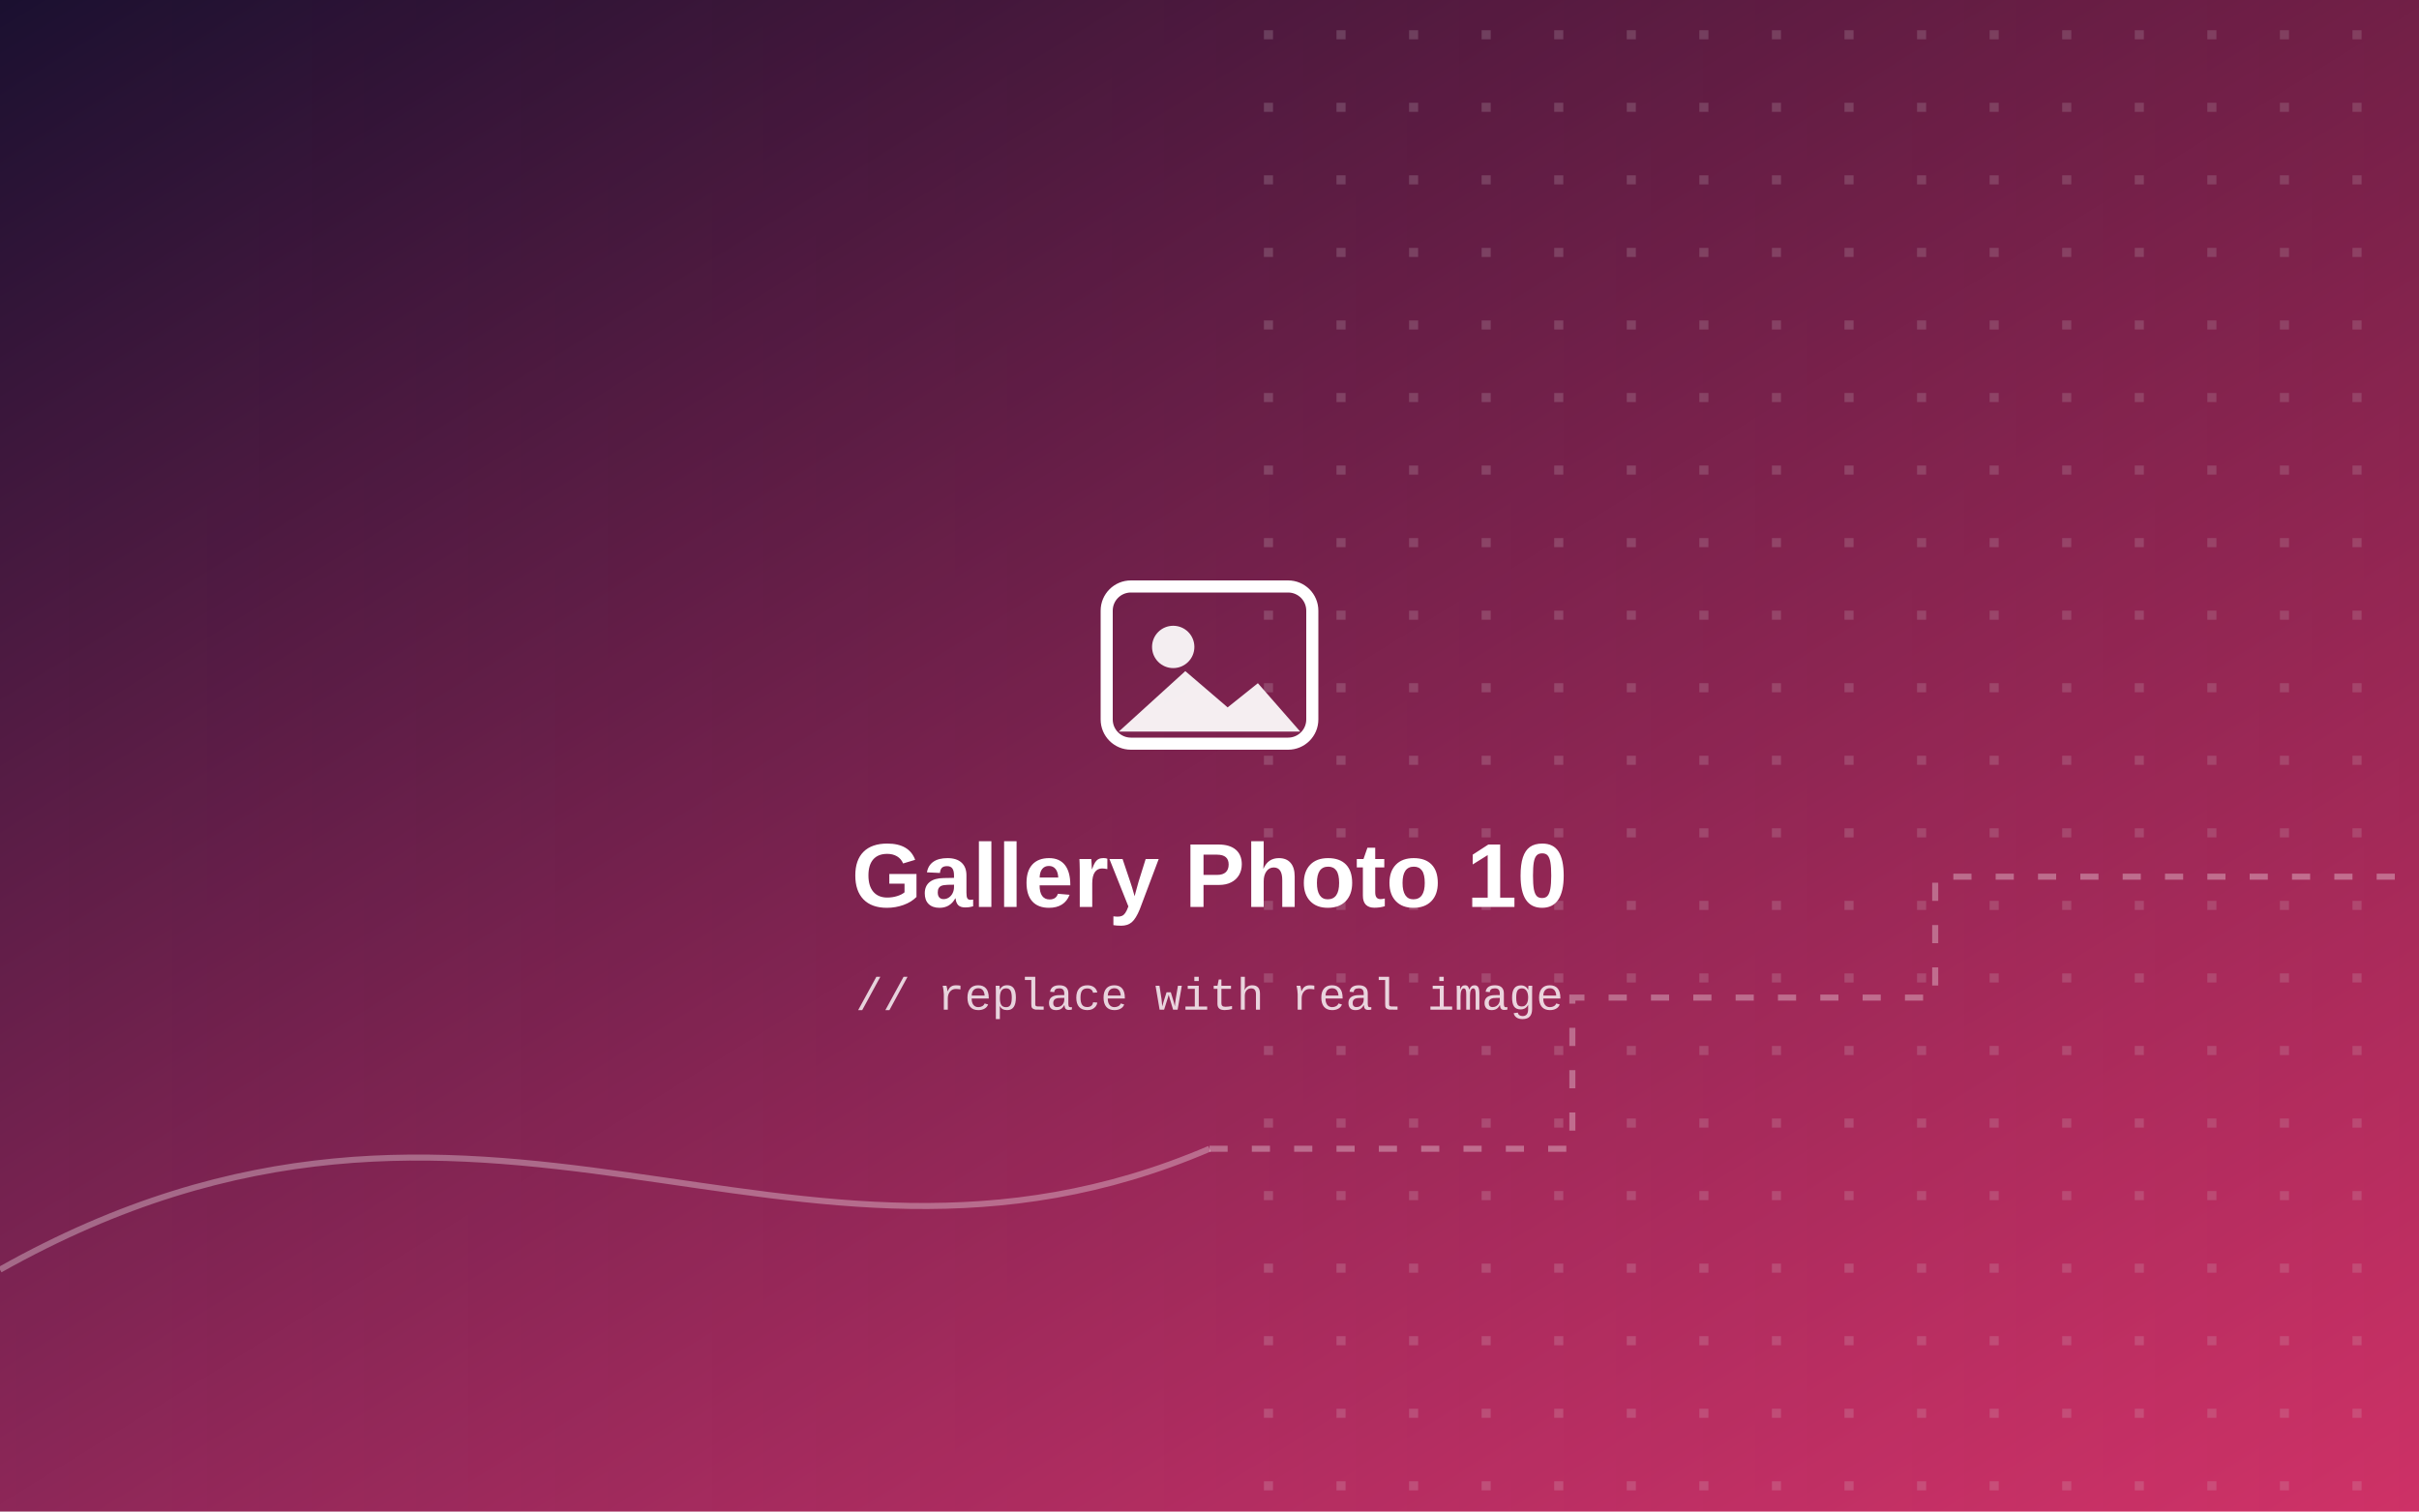
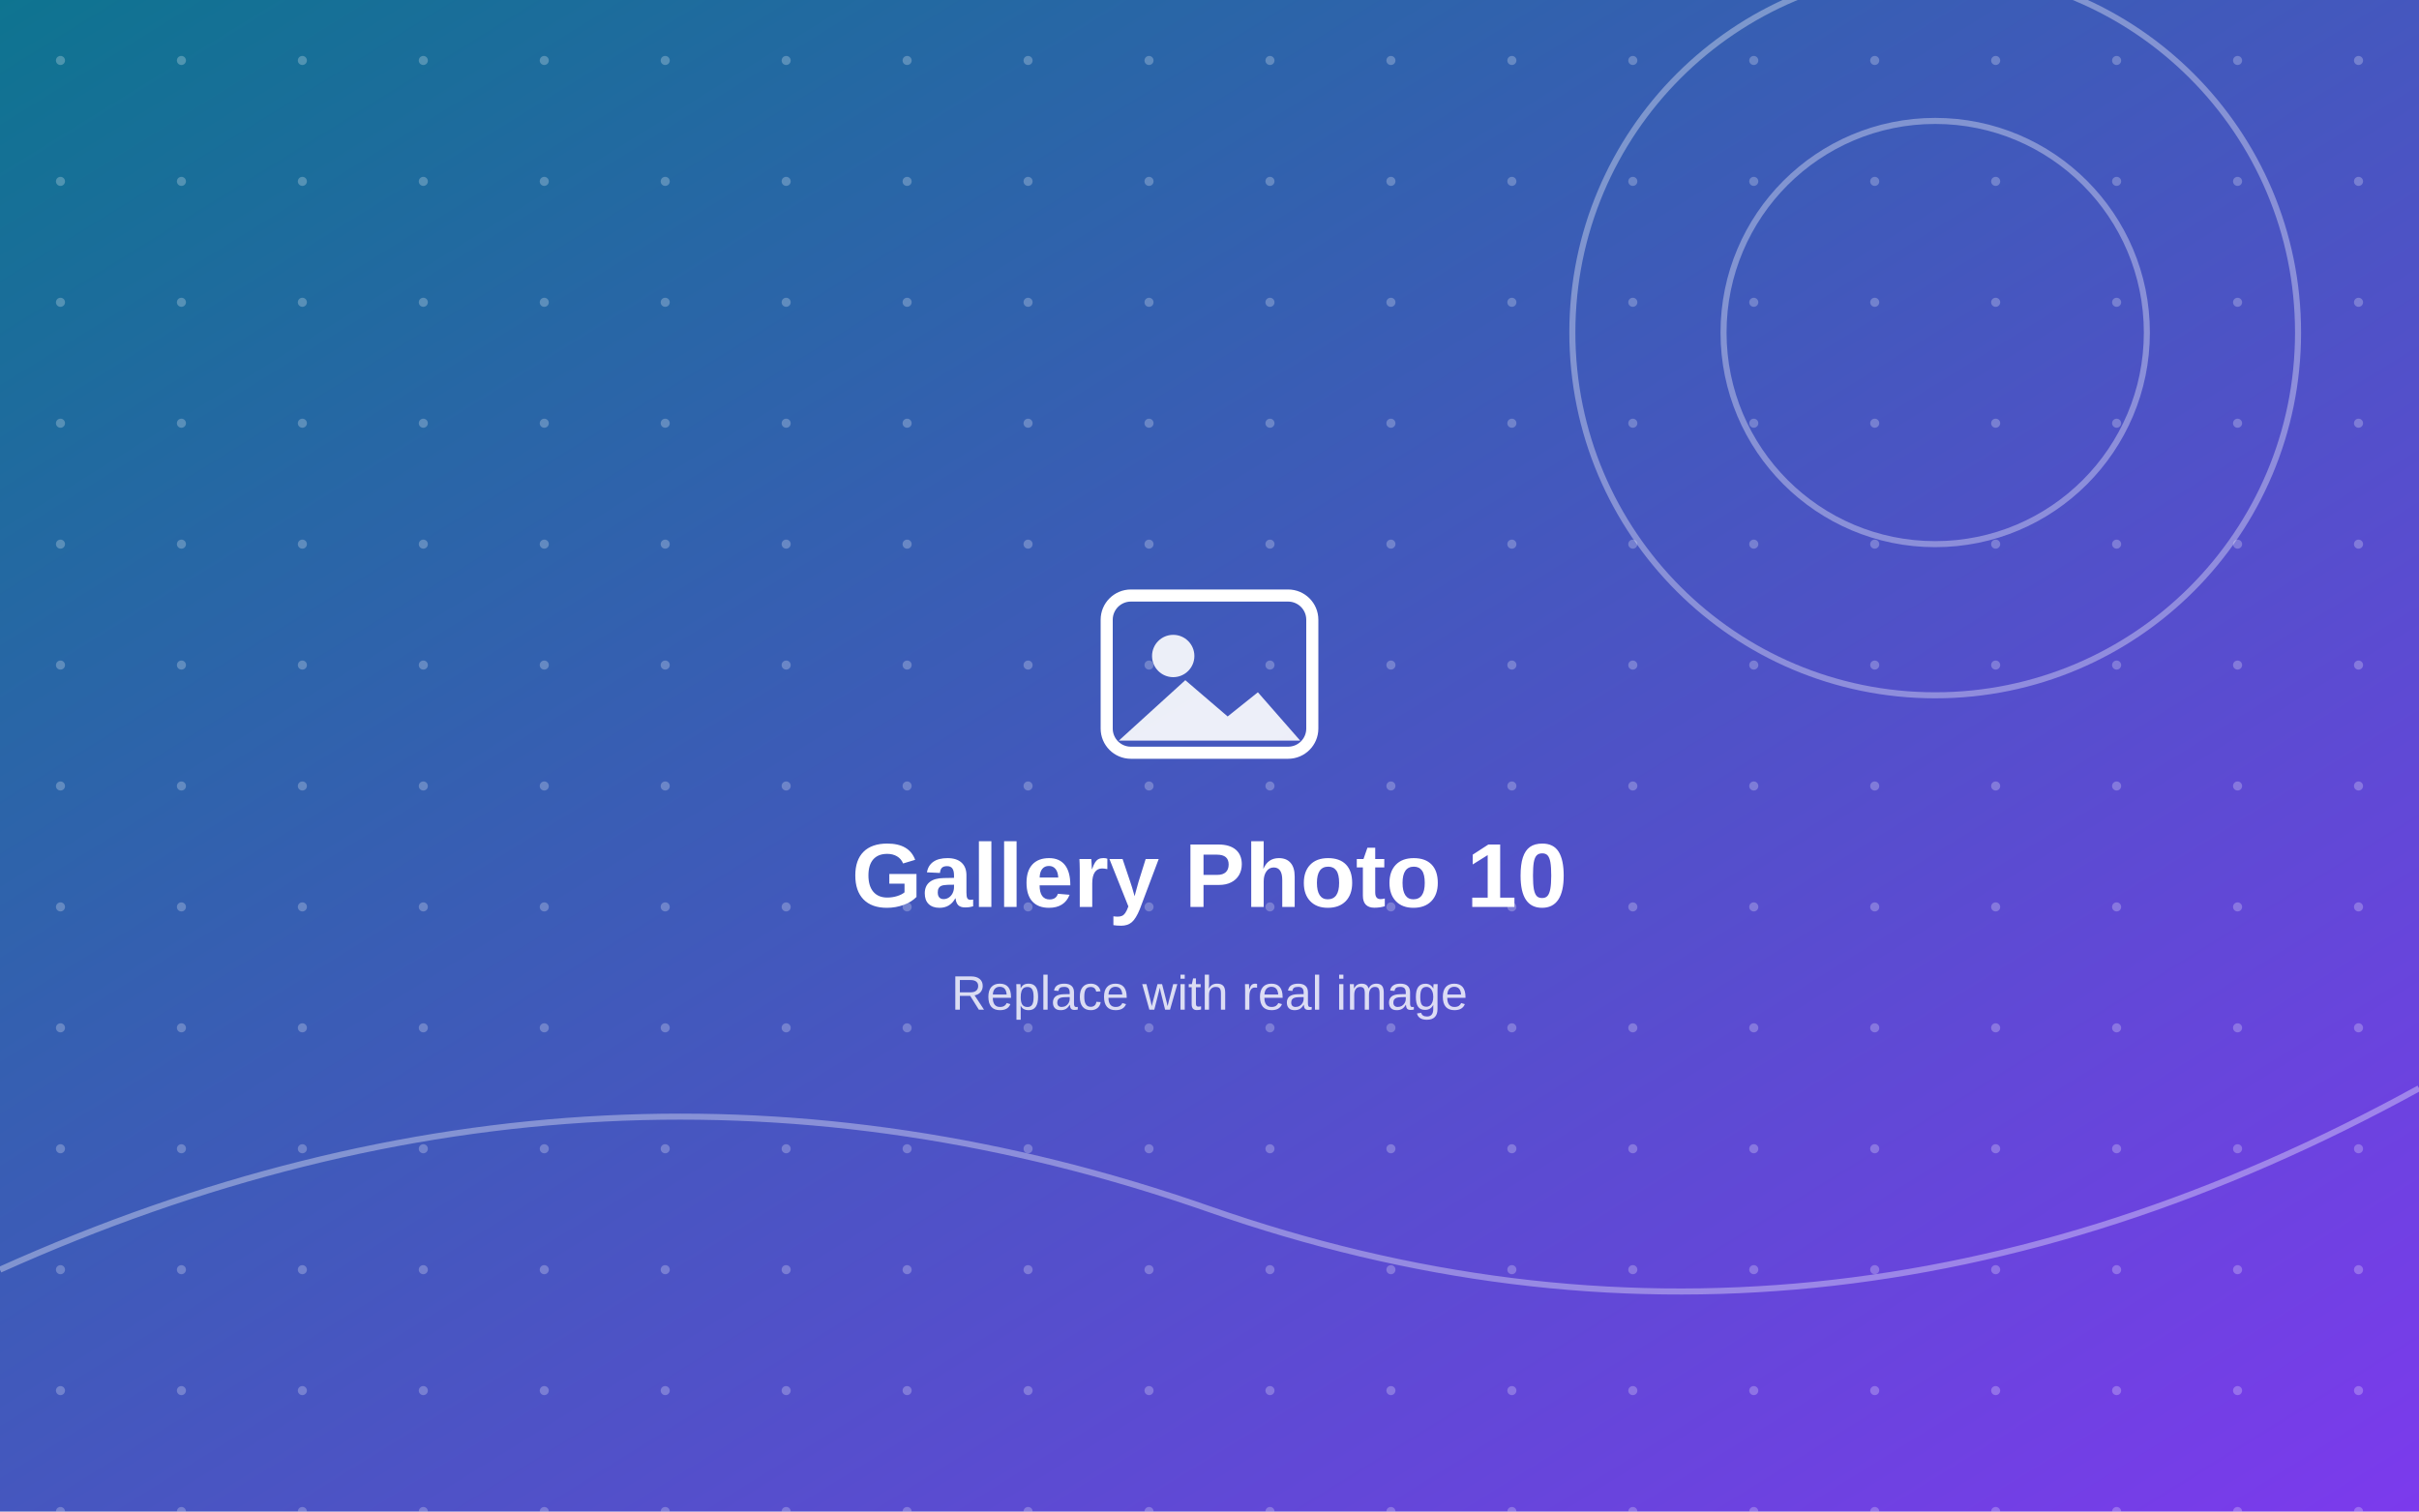
<svg xmlns="http://www.w3.org/2000/svg" viewBox="0 0 800 500" preserveAspectRatio="xMidYMid slice">
  <defs>
    <linearGradient id="g" x1="0" y1="0" x2="1" y2="1">
-       <stop offset="0" stop-color="#1a1030" />
-       <stop offset="1" stop-color="#ff3d7f" />
+       <stop offset="0" stop-color="#0e7490" />
+       <stop offset="1" stop-color="#7c3aed" />
    </linearGradient>
-     <pattern id="p" width="24" height="24" patternUnits="userSpaceOnUse">
-       <rect x="10" y="10" width="3" height="3" fill="#fff" opacity=".18" />
+     <pattern id="p" width="40" height="40" patternUnits="userSpaceOnUse">
+       <circle cx="20" cy="20" r="1.5" fill="#fff" opacity=".25" />
    </pattern>
-     <linearGradient id="f" x1="0" y1="0" x2="1" y2="0">
-       <stop offset="0" stop-color="#000" stop-opacity="0" />
-       <stop offset="1" stop-color="#000" stop-opacity=".55" />
-     </linearGradient>
  </defs>
  <rect width="800" height="500" fill="url(#g)" />
-   <rect x="400" width="400" height="500" fill="url(#p)" />
-   <rect width="800" height="500" fill="url(#f)" opacity=".35" />
-   <g fill="none" stroke="#fff" stroke-opacity=".32" stroke-width="2">
-     <path d="M0 420 C 160 330, 260 440, 400 380" />
-     <path d="M400 380 H 520 V 330 H 640 V 290 H 800" stroke-dasharray="6 8" />
+   <rect width="800" height="500" fill="url(#p)" />
+   <g fill="none" stroke="#fff" stroke-opacity=".35" stroke-width="2">
+     <circle cx="640" cy="110" r="70" />
+     <circle cx="640" cy="110" r="120" />
+     <path d="M0 420 Q200 330 400 400 T800 360" />
  </g>
-   <g transform="translate(400 222)" fill="#fff" fill-opacity=".92">
+   <g transform="translate(400 225)" fill="#fff" fill-opacity=".9">
    <rect x="-34" y="-28" width="68" height="52" rx="8" fill="none" stroke="#fff" stroke-width="4" />
    <circle cx="-12" cy="-8" r="7" />
    <path d="M-30 20 L-8 0 L6 12 L16 4 L30 20 Z" />
  </g>
  <text x="400" y="300" text-anchor="middle" font-family="Arial, sans-serif" font-size="30" font-weight="700" fill="#fff">Gallery Photo 10</text>
-   <text x="400" y="334" text-anchor="middle" font-family="Courier New, monospace" font-size="15" fill="#fff" fill-opacity=".8">// replace with real image</text>
+   <text x="400" y="334" text-anchor="middle" font-family="Arial, sans-serif" font-size="16" fill="#fff" fill-opacity=".8">Replace with real image</text>
</svg>
